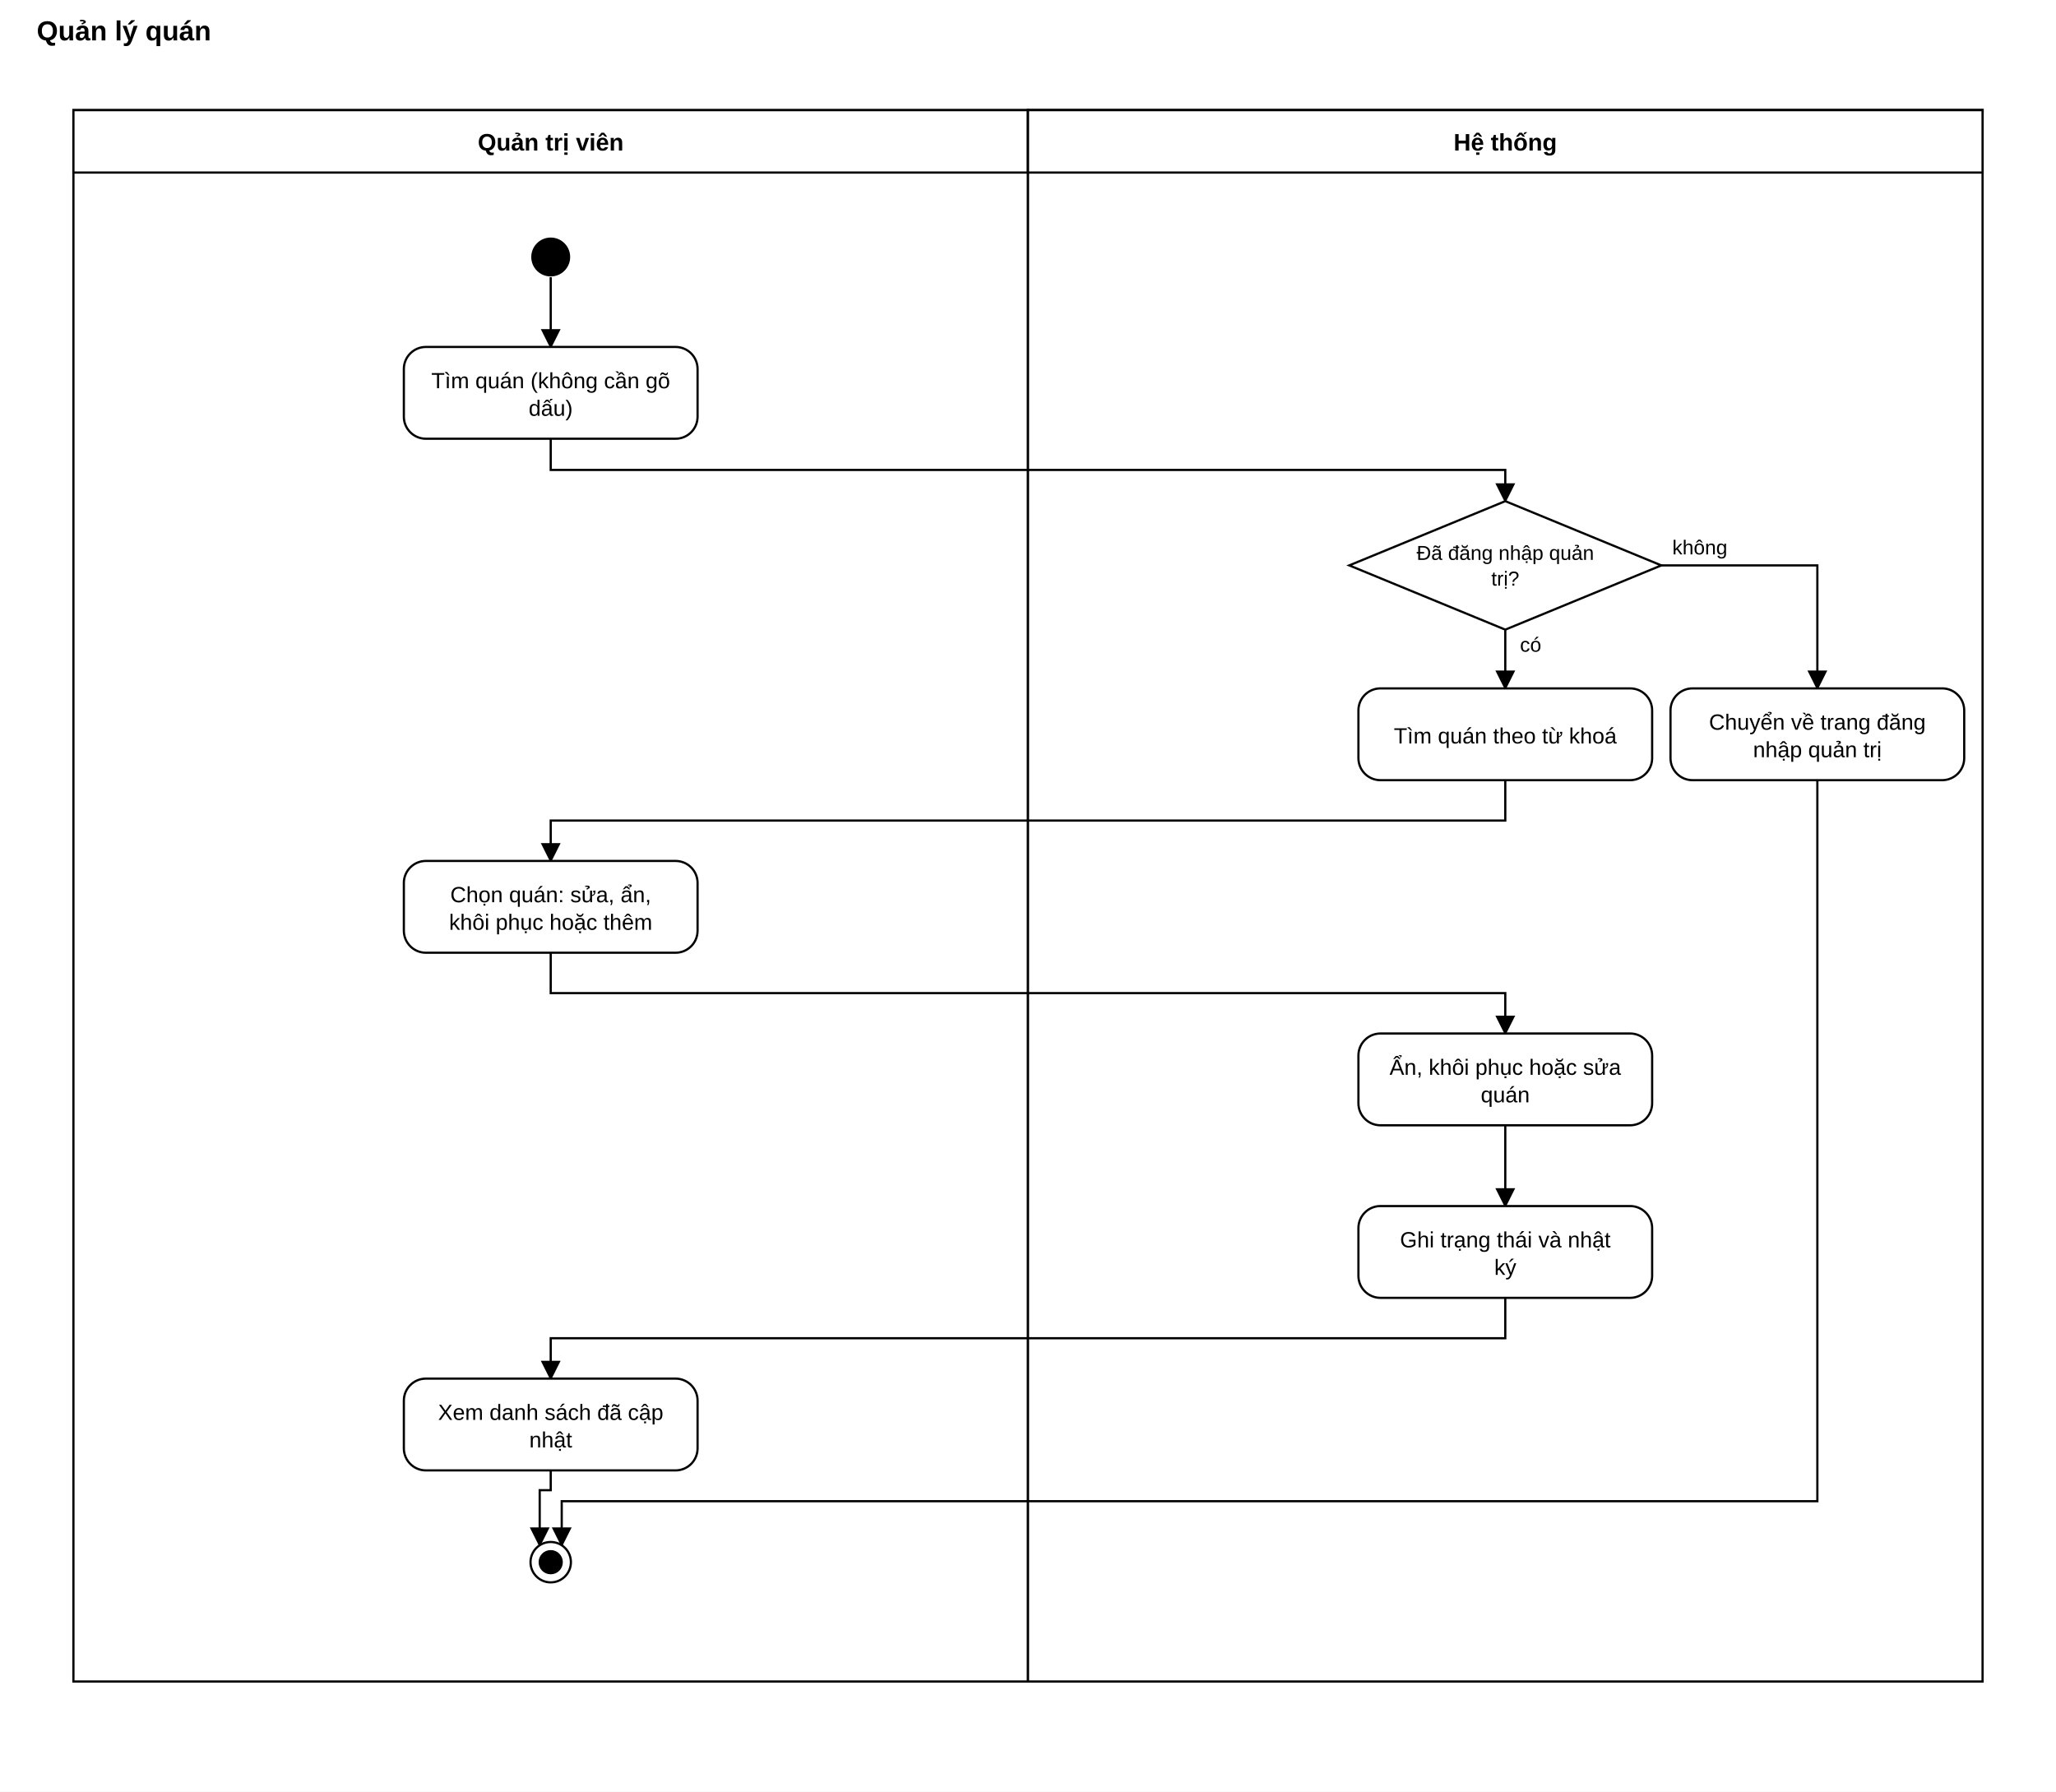
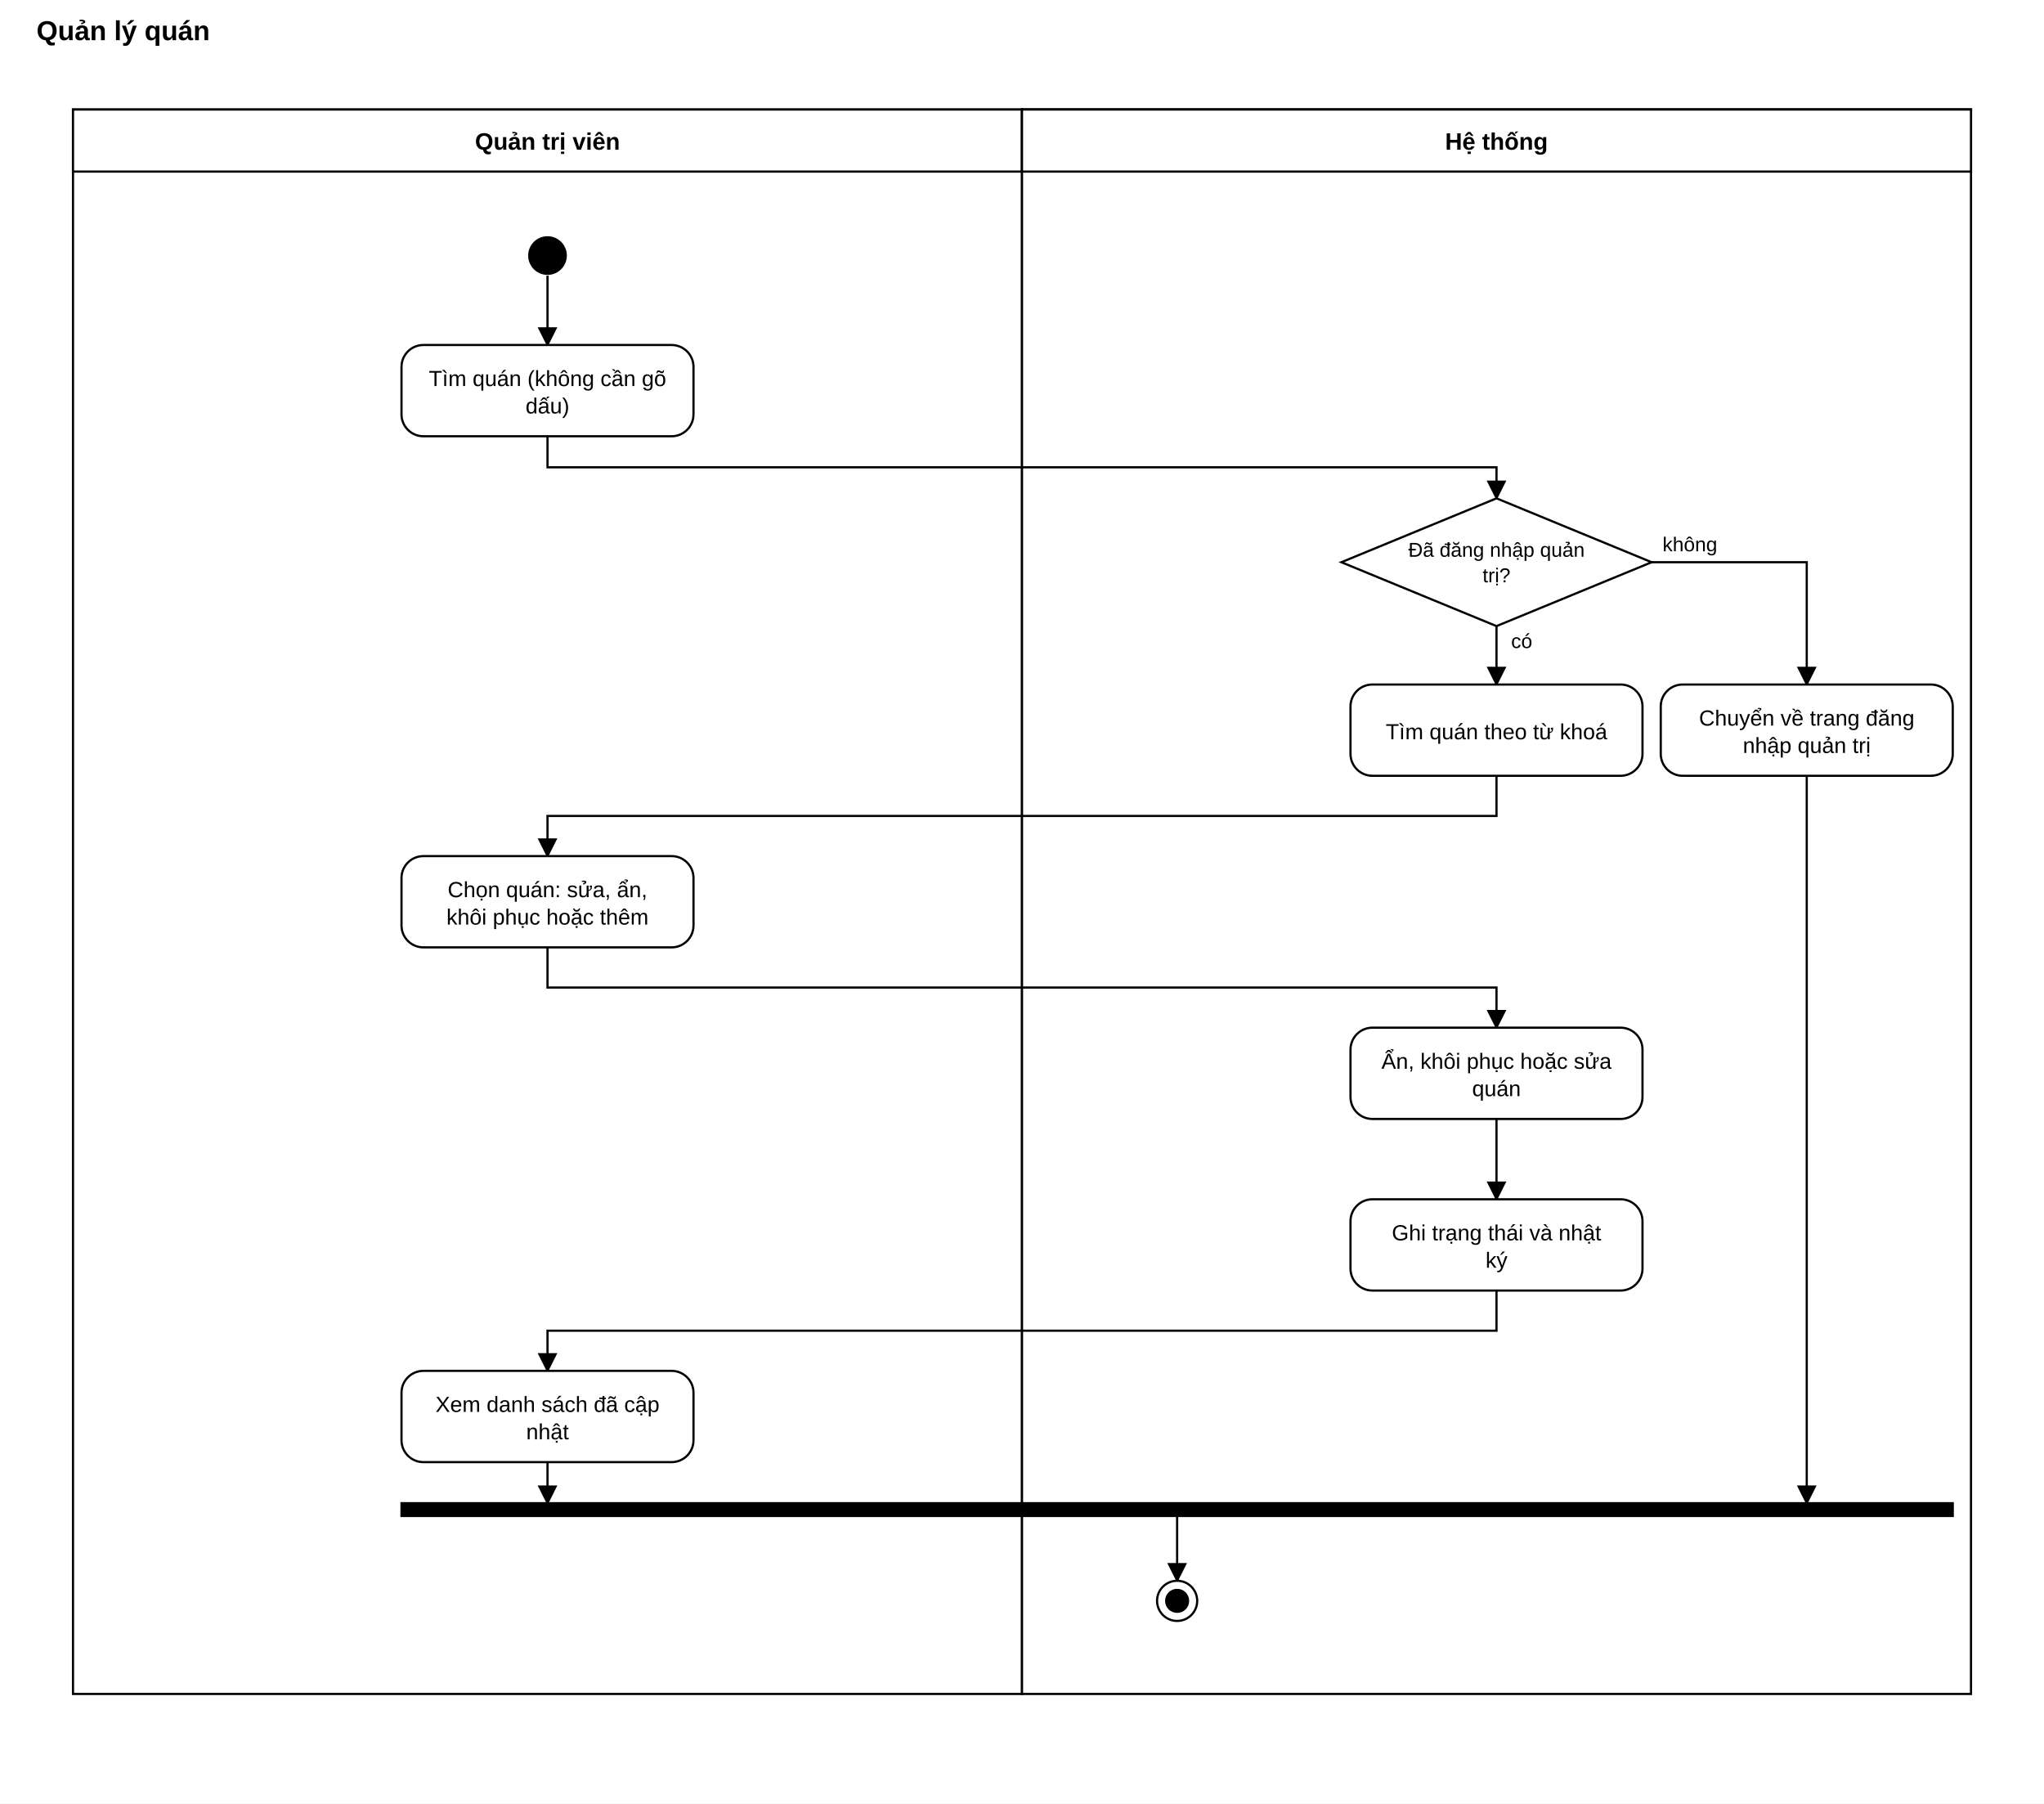
- <svg xmlns="http://www.w3.org/2000/svg" width="1120" height="976" viewBox="0 0 1120 976">
+ <svg xmlns="http://www.w3.org/2000/svg" width="1120" height="988" viewBox="0 0 1120 988">
  <defs>
    <marker id="dac" viewBox="0 0 10 10" refX="9" refY="5" markerWidth="9" markerHeight="9" orient="auto">
      <path d="M0,0 L10,5 L0,10 z" fill="#000" />
    </marker>
    <marker id="ho" viewBox="0 0 12 12" refX="11" refY="6" markerWidth="11" markerHeight="11" orient="auto">
      <path d="M1,1 L11,6 L1,11" fill="none" stroke="#000" stroke-width="1.2" />
    </marker>
  </defs>
  <rect width="100%" height="100%" fill="#fff" />
  <text x="20" y="22" font-family="Arial, Helvetica, sans-serif" font-size="15" text-anchor="start" font-weight="bold" fill="#000">Quản lý quán</text>
  <rect x="560" y="60" width="520" height="1" rx="0" fill="#fff" stroke="#000" stroke-width="1.2" />
-   <rect x="40" y="60" width="520" height="856" rx="0" fill="#fff" stroke="#000" stroke-width="1.2" />
+   <rect x="40" y="60" width="520" height="868.0" rx="0" fill="#fff" stroke="#000" stroke-width="1.2" />
  <rect x="40" y="60" width="520" height="34" rx="0" fill="#fff" stroke="#000" stroke-width="1.2" />
  <text x="300.0" y="82" font-family="Arial, Helvetica, sans-serif" font-size="13" text-anchor="middle" font-weight="bold" fill="#000">Quản trị viên</text>
-   <rect x="560" y="60" width="520" height="856" rx="0" fill="#fff" stroke="#000" stroke-width="1.2" />
+   <rect x="560" y="60" width="520" height="868.0" rx="0" fill="#fff" stroke="#000" stroke-width="1.2" />
  <rect x="560" y="60" width="520" height="34" rx="0" fill="#fff" stroke="#000" stroke-width="1.2" />
  <text x="820.0" y="82" font-family="Arial, Helvetica, sans-serif" font-size="13" text-anchor="middle" font-weight="bold" fill="#000">Hệ thống</text>
  <line x1="300" y1="151.0" x2="300" y2="189.0" stroke="#000" stroke-width="1.2" marker-end="url(#dac)" />
  <path d="M 300 239.0 V 256.0 H 820 V 273.0" fill="none" stroke="#000" stroke-width="1.2" marker-end="url(#dac)" />
  <line x1="820" y1="343.0" x2="820" y2="375.0" stroke="#000" stroke-width="1.2" marker-end="url(#dac)" />
  <text x="828" y="355.0" font-family="Arial, Helvetica, sans-serif" font-size="11" text-anchor="start" font-weight="normal" fill="#000">có</text>
  <path d="M 820 425.0 V 447.0 H 300 V 469.0" fill="none" stroke="#000" stroke-width="1.2" marker-end="url(#dac)" />
  <path d="M 300 519.0 V 541.0 H 820 V 563.0" fill="none" stroke="#000" stroke-width="1.2" marker-end="url(#dac)" />
  <line x1="820" y1="613.0" x2="820" y2="657.0" stroke="#000" stroke-width="1.2" marker-end="url(#dac)" />
  <path d="M 820 707.0 V 729.0 H 300 V 751.0" fill="none" stroke="#000" stroke-width="1.2" marker-end="url(#dac)" />
  <path d="M 905.0 308 H 990 V 375.0" fill="none" stroke="#000" stroke-width="1.2" marker-end="url(#dac)" />
  <text x="911.0" y="302" font-family="Arial, Helvetica, sans-serif" font-size="11" text-anchor="start" font-weight="normal" fill="#000">không</text>
-   <path d="M 300 801.0 V 811.78 H 294.0 V 841.78" fill="none" stroke="#000" stroke-width="1.2" marker-end="url(#dac)" />
-   <path d="M 990 425.0 V 817.78 H 306.0 V 841.78" fill="none" stroke="#000" stroke-width="1.2" marker-end="url(#dac)" />
+   <line x1="300" y1="801.0" x2="300" y2="823.5" stroke="#000" stroke-width="1.2" marker-end="url(#dac)" />
+   <line x1="990" y1="425.0" x2="990" y2="823.5" stroke="#000" stroke-width="1.2" marker-end="url(#dac)" />
+   <line x1="645.0" y1="830.5" x2="645.0" y2="866.0" stroke="#000" stroke-width="1.2" marker-end="url(#dac)" />
  <circle cx="300" cy="140" r="10" fill="#000" stroke="#000" stroke-width="1.2" />
  <rect x="220.0" y="189.0" width="160" height="50" rx="12" fill="#fff" stroke="#000" stroke-width="1.2" />
  <text x="300" y="211.5" font-family="Arial, Helvetica, sans-serif" font-size="12" text-anchor="middle" font-weight="normal" fill="#000">Tìm quán (không cần gõ</text>
  <text x="300" y="226.5" font-family="Arial, Helvetica, sans-serif" font-size="12" text-anchor="middle" font-weight="normal" fill="#000">dấu)</text>
  <path d="M 820 273.0 L 905.0 308 L 820 343.0 L 735.0 308 Z" fill="#fff" stroke="#000" stroke-width="1.2" />
  <text x="820" y="305" font-family="Arial, Helvetica, sans-serif" font-size="11" text-anchor="middle" font-weight="normal" fill="#000">Đã đăng nhập quản</text>
  <text x="820" y="319" font-family="Arial, Helvetica, sans-serif" font-size="11" text-anchor="middle" font-weight="normal" fill="#000">trị?</text>
  <rect x="740.0" y="375.0" width="160" height="50" rx="12" fill="#fff" stroke="#000" stroke-width="1.2" />
  <text x="820" y="405.0" font-family="Arial, Helvetica, sans-serif" font-size="12" text-anchor="middle" font-weight="normal" fill="#000">Tìm quán theo từ khoá</text>
  <rect x="220.0" y="469.0" width="160" height="50" rx="12" fill="#fff" stroke="#000" stroke-width="1.2" />
  <text x="300" y="491.5" font-family="Arial, Helvetica, sans-serif" font-size="12" text-anchor="middle" font-weight="normal" fill="#000">Chọn quán: sửa, ẩn,</text>
  <text x="300" y="506.5" font-family="Arial, Helvetica, sans-serif" font-size="12" text-anchor="middle" font-weight="normal" fill="#000">khôi phục hoặc thêm</text>
  <rect x="740.0" y="563.0" width="160" height="50" rx="12" fill="#fff" stroke="#000" stroke-width="1.2" />
  <text x="820" y="585.5" font-family="Arial, Helvetica, sans-serif" font-size="12" text-anchor="middle" font-weight="normal" fill="#000">Ẩn, khôi phục hoặc sửa</text>
  <text x="820" y="600.5" font-family="Arial, Helvetica, sans-serif" font-size="12" text-anchor="middle" font-weight="normal" fill="#000">quán</text>
  <rect x="740.0" y="657.0" width="160" height="50" rx="12" fill="#fff" stroke="#000" stroke-width="1.2" />
  <text x="820" y="679.5" font-family="Arial, Helvetica, sans-serif" font-size="12" text-anchor="middle" font-weight="normal" fill="#000">Ghi trạng thái và nhật</text>
  <text x="820" y="694.5" font-family="Arial, Helvetica, sans-serif" font-size="12" text-anchor="middle" font-weight="normal" fill="#000">ký</text>
  <rect x="220.0" y="751.0" width="160" height="50" rx="12" fill="#fff" stroke="#000" stroke-width="1.2" />
  <text x="300" y="773.5" font-family="Arial, Helvetica, sans-serif" font-size="12" text-anchor="middle" font-weight="normal" fill="#000">Xem danh sách đã cập</text>
  <text x="300" y="788.5" font-family="Arial, Helvetica, sans-serif" font-size="12" text-anchor="middle" font-weight="normal" fill="#000">nhật</text>
  <rect x="910.0" y="375.0" width="160" height="50" rx="12" fill="#fff" stroke="#000" stroke-width="1.2" />
  <text x="990" y="397.5" font-family="Arial, Helvetica, sans-serif" font-size="12" text-anchor="middle" font-weight="normal" fill="#000">Chuyển về trang đăng</text>
  <text x="990" y="412.5" font-family="Arial, Helvetica, sans-serif" font-size="12" text-anchor="middle" font-weight="normal" fill="#000">nhập quản trị</text>
-   <circle cx="300" cy="851.0" r="11" fill="#fff" stroke="#000" stroke-width="1.2" />
-   <circle cx="300" cy="851.0" r="6" fill="#000" stroke="#000" stroke-width="1.2" />
+   <rect x="220.0" y="823.5" width="850.0" height="7" rx="0" fill="#000" stroke="#000" stroke-width="1.2" />
+   <circle cx="645.0" cy="877.0" r="11" fill="#fff" stroke="#000" stroke-width="1.2" />
+   <circle cx="645.0" cy="877.0" r="6" fill="#000" stroke="#000" stroke-width="1.2" />
</svg>
